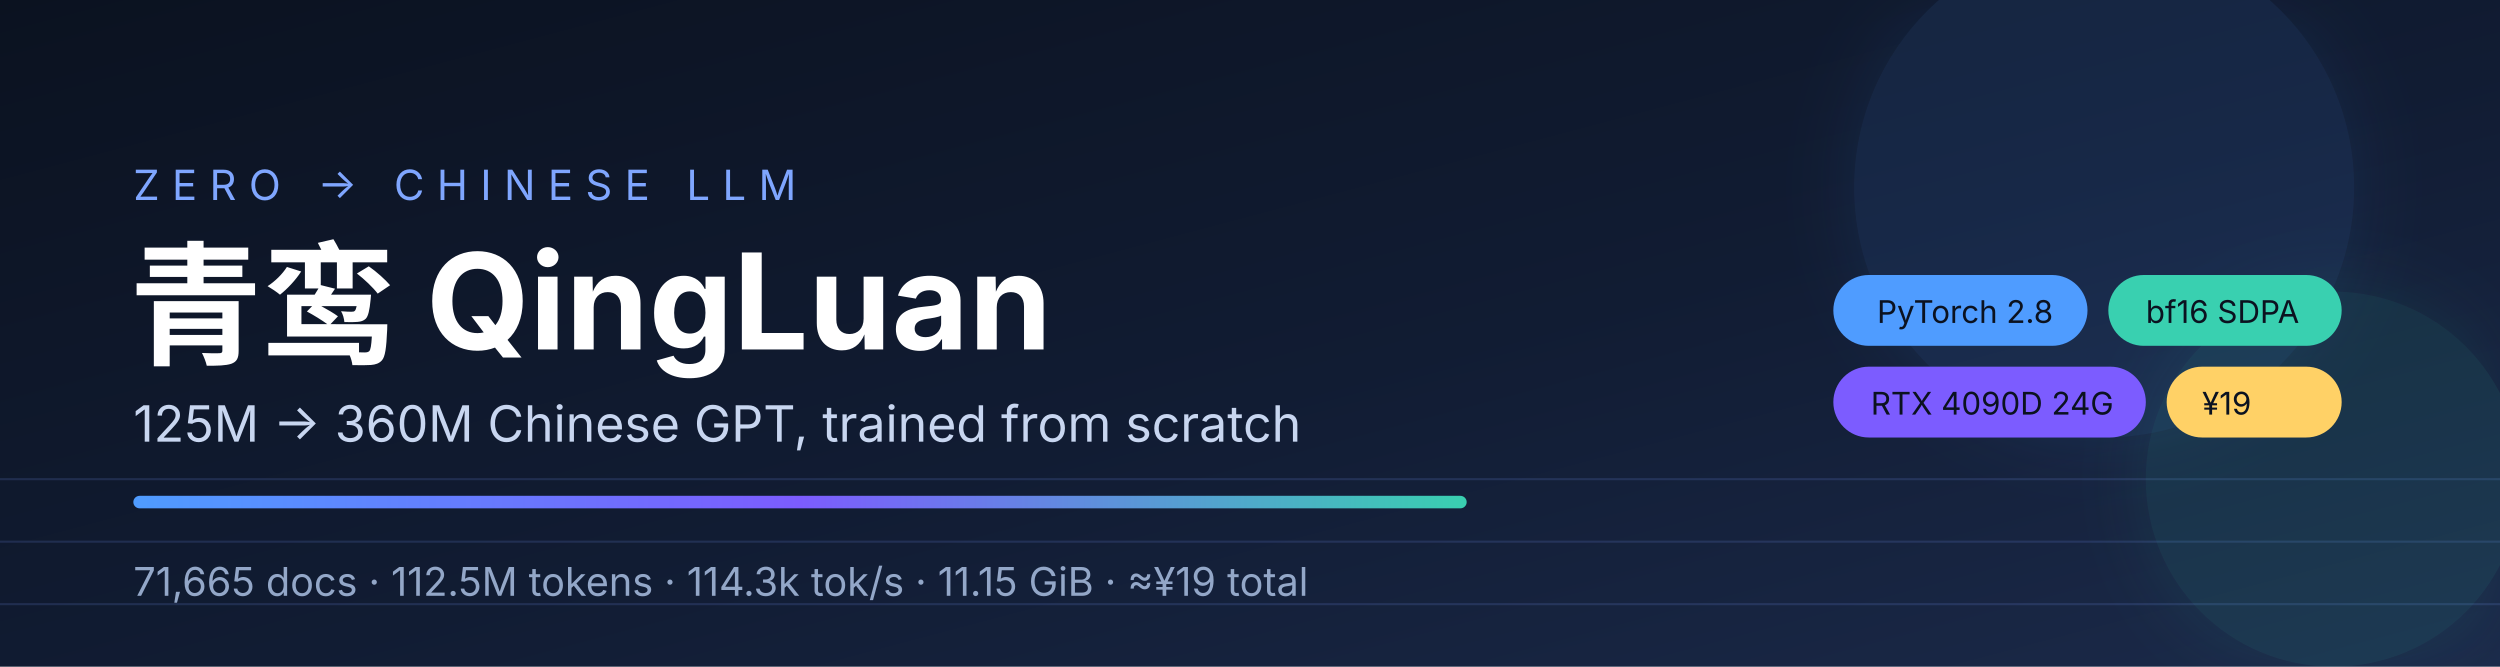
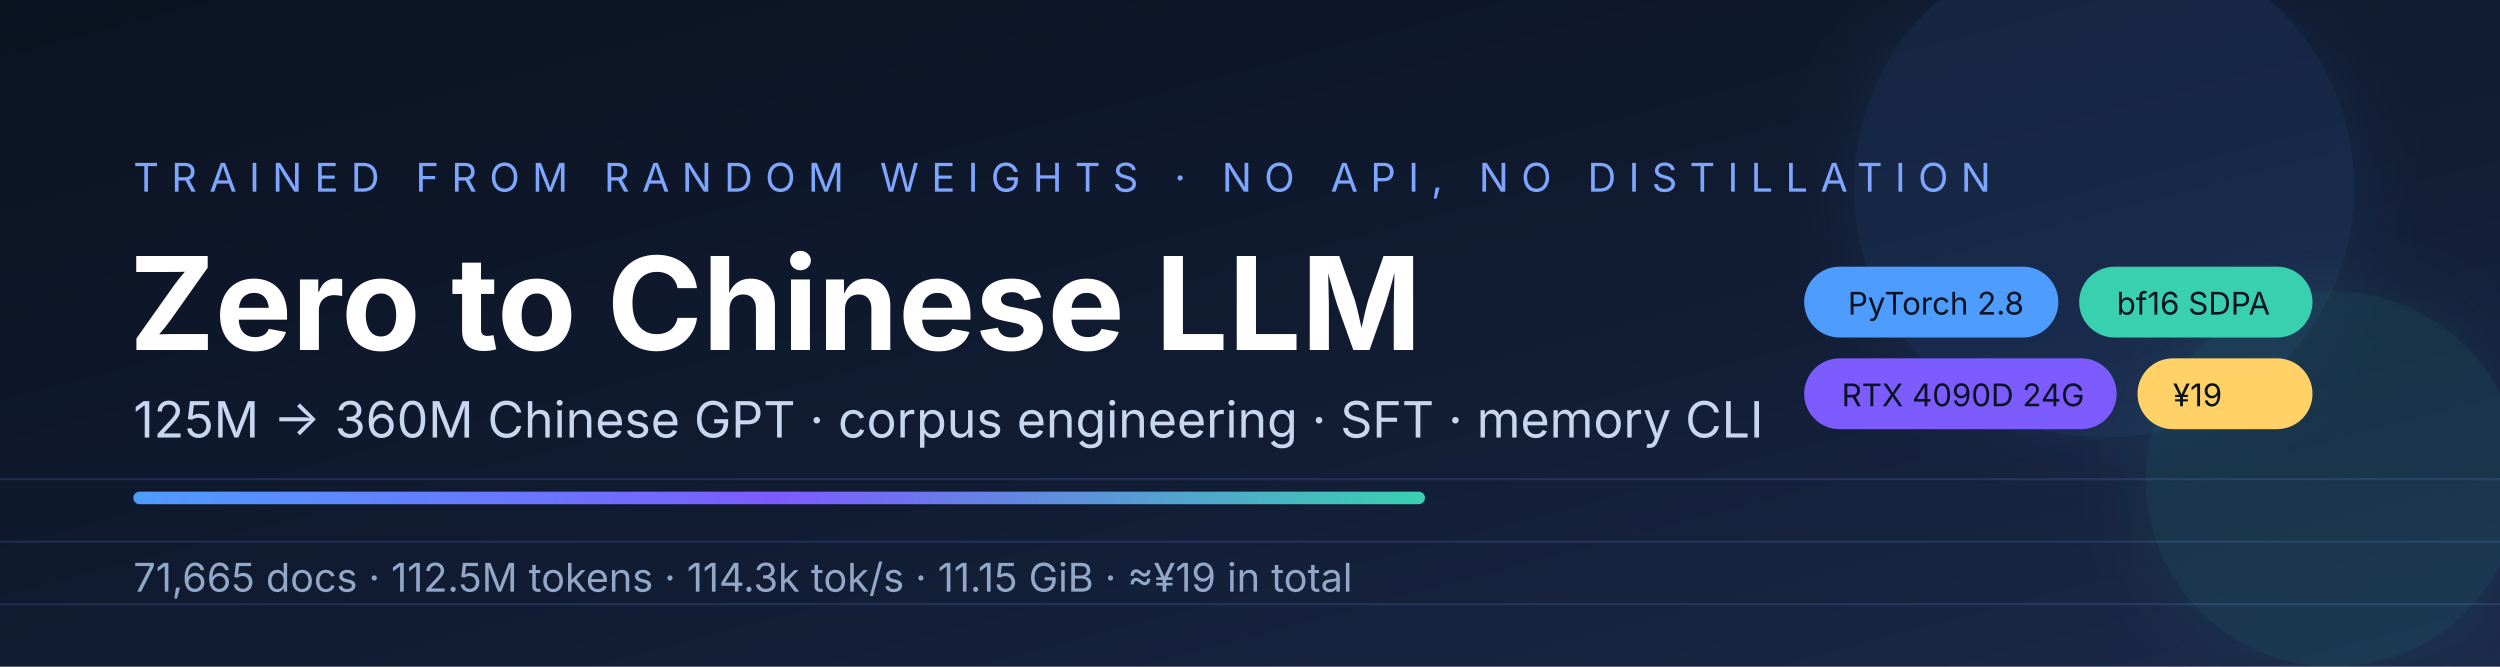
<svg xmlns="http://www.w3.org/2000/svg" viewBox="0 0 1200 320" width="1200" height="320">
  <defs>
    <linearGradient id="bg" x1="0" y1="0" x2="1" y2="1">
      <stop offset="0%" stop-color="#0b1220" />
      <stop offset="55%" stop-color="#111c33" />
      <stop offset="100%" stop-color="#1b2a4a" />
    </linearGradient>
    <linearGradient id="accent" x1="0" y1="0" x2="1" y2="0">
      <stop offset="0%" stop-color="#4f9cff" />
      <stop offset="50%" stop-color="#7c5cff" />
      <stop offset="100%" stop-color="#39d0b0" />
    </linearGradient>
    <filter id="glow" x="-30%" y="-30%" width="160%" height="160%">
      <feGaussianBlur stdDeviation="18" result="b" />
      <feMerge>
        <feMergeNode in="b" />
        <feMergeNode in="SourceGraphic" />
      </feMerge>
    </filter>
  </defs>
  <rect width="1200" height="320" fill="url(#bg)" />
  <g opacity="0.16" stroke="#7c9cff" stroke-width="1">
    <path d="M0 260 H1200 M0 290 H1200 M0 230 H1200" />
  </g>
  <circle cx="1010" cy="90" r="120" fill="#4f9cff" opacity="0.10" filter="url(#glow)" />
  <circle cx="1120" cy="230" r="90" fill="#39d0b0" opacity="0.10" filter="url(#glow)" />
-   <text x="64" y="96" font-family="Inter, 'Helvetica Neue', Arial, sans-serif" font-size="20" letter-spacing="6" fill="#7fa6ff">ZERO → CHINESE LLM</text>
-   <text x="62" y="170" font-family="Inter, 'PingFang SC', 'Microsoft YaHei', Arial, sans-serif" font-size="64" font-weight="700" fill="#ffffff">青鸾 QingLuan</text>
-   <text x="64" y="212" font-family="Inter, 'Helvetica Neue', Arial, sans-serif" font-size="24" fill="#c8d6f0">125M → 360M Chinese GPT, trained from scratch</text>
-   <rect x="64" y="238" width="640" height="6" rx="3" fill="url(#accent)" />
-   <text x="64" y="286" font-family="Inter, 'PingFang SC', Arial, sans-serif" font-size="19" fill="#93a7c8">71,665 docs · 112.5M tokens · 114.3k tok/s · 11.15 GiB · ≈¥19 total</text>
+   <text x="64" y="92" font-family="Inter, 'Helvetica Neue', Arial, sans-serif" font-size="19" letter-spacing="6" fill="#7fa6ff">TRAINED FROM RANDOM WEIGHTS · NO API, NO DISTILLATION</text>
+   <text x="62" y="168" font-family="Inter, 'PingFang SC', 'Microsoft YaHei', Arial, sans-serif" font-size="62" font-weight="700" fill="#ffffff">Zero to Chinese LLM</text>
+   <text x="64" y="210" font-family="Inter, 'Helvetica Neue', Arial, sans-serif" font-size="24" fill="#c8d6f0">125M → 360M Chinese GPT · corpus engineering · SFT · memory CLI</text>
+   <rect x="64" y="236" width="620" height="6" rx="3" fill="url(#accent)" />
+   <text x="64" y="284" font-family="Inter, 'PingFang SC', Arial, sans-serif" font-size="19" fill="#93a7c8">71,665 docs · 112.5M tokens · 114.3k tok/s · 11.15 GiB · ≈¥19 in total</text>
  <g font-family="Inter, Arial, sans-serif" font-size="15" fill="#0b1220">
-     <rect x="880" y="132" width="122" height="34" rx="17" fill="#4f9cff" />
-     <text x="901" y="155">PyTorch 2.8</text>
-     <rect x="1012" y="132" width="112" height="34" rx="17" fill="#39d0b0" />
-     <text x="1030" y="155">bf16 SDPA</text>
-     <rect x="880" y="176" width="150" height="34" rx="17" fill="#7c5cff" />
-     <text x="898" y="199">RTX 4090D 24G</text>
-     <rect x="1040" y="176" width="84" height="34" rx="17" fill="#ffd166" />
-     <text x="1057" y="199">¥19</text>
+     <rect x="866" y="128" width="122" height="34" rx="17" fill="#4f9cff" />
+     <text x="887" y="151">PyTorch 2.8</text>
+     <rect x="998" y="128" width="112" height="34" rx="17" fill="#39d0b0" />
+     <text x="1016" y="151">bf16 SDPA</text>
+     <rect x="866" y="172" width="150" height="34" rx="17" fill="#7c5cff" />
+     <text x="884" y="195">RTX 4090D 24G</text>
+     <rect x="1026" y="172" width="84" height="34" rx="17" fill="#ffd166" />
+     <text x="1043" y="195">¥19</text>
  </g>
</svg>
